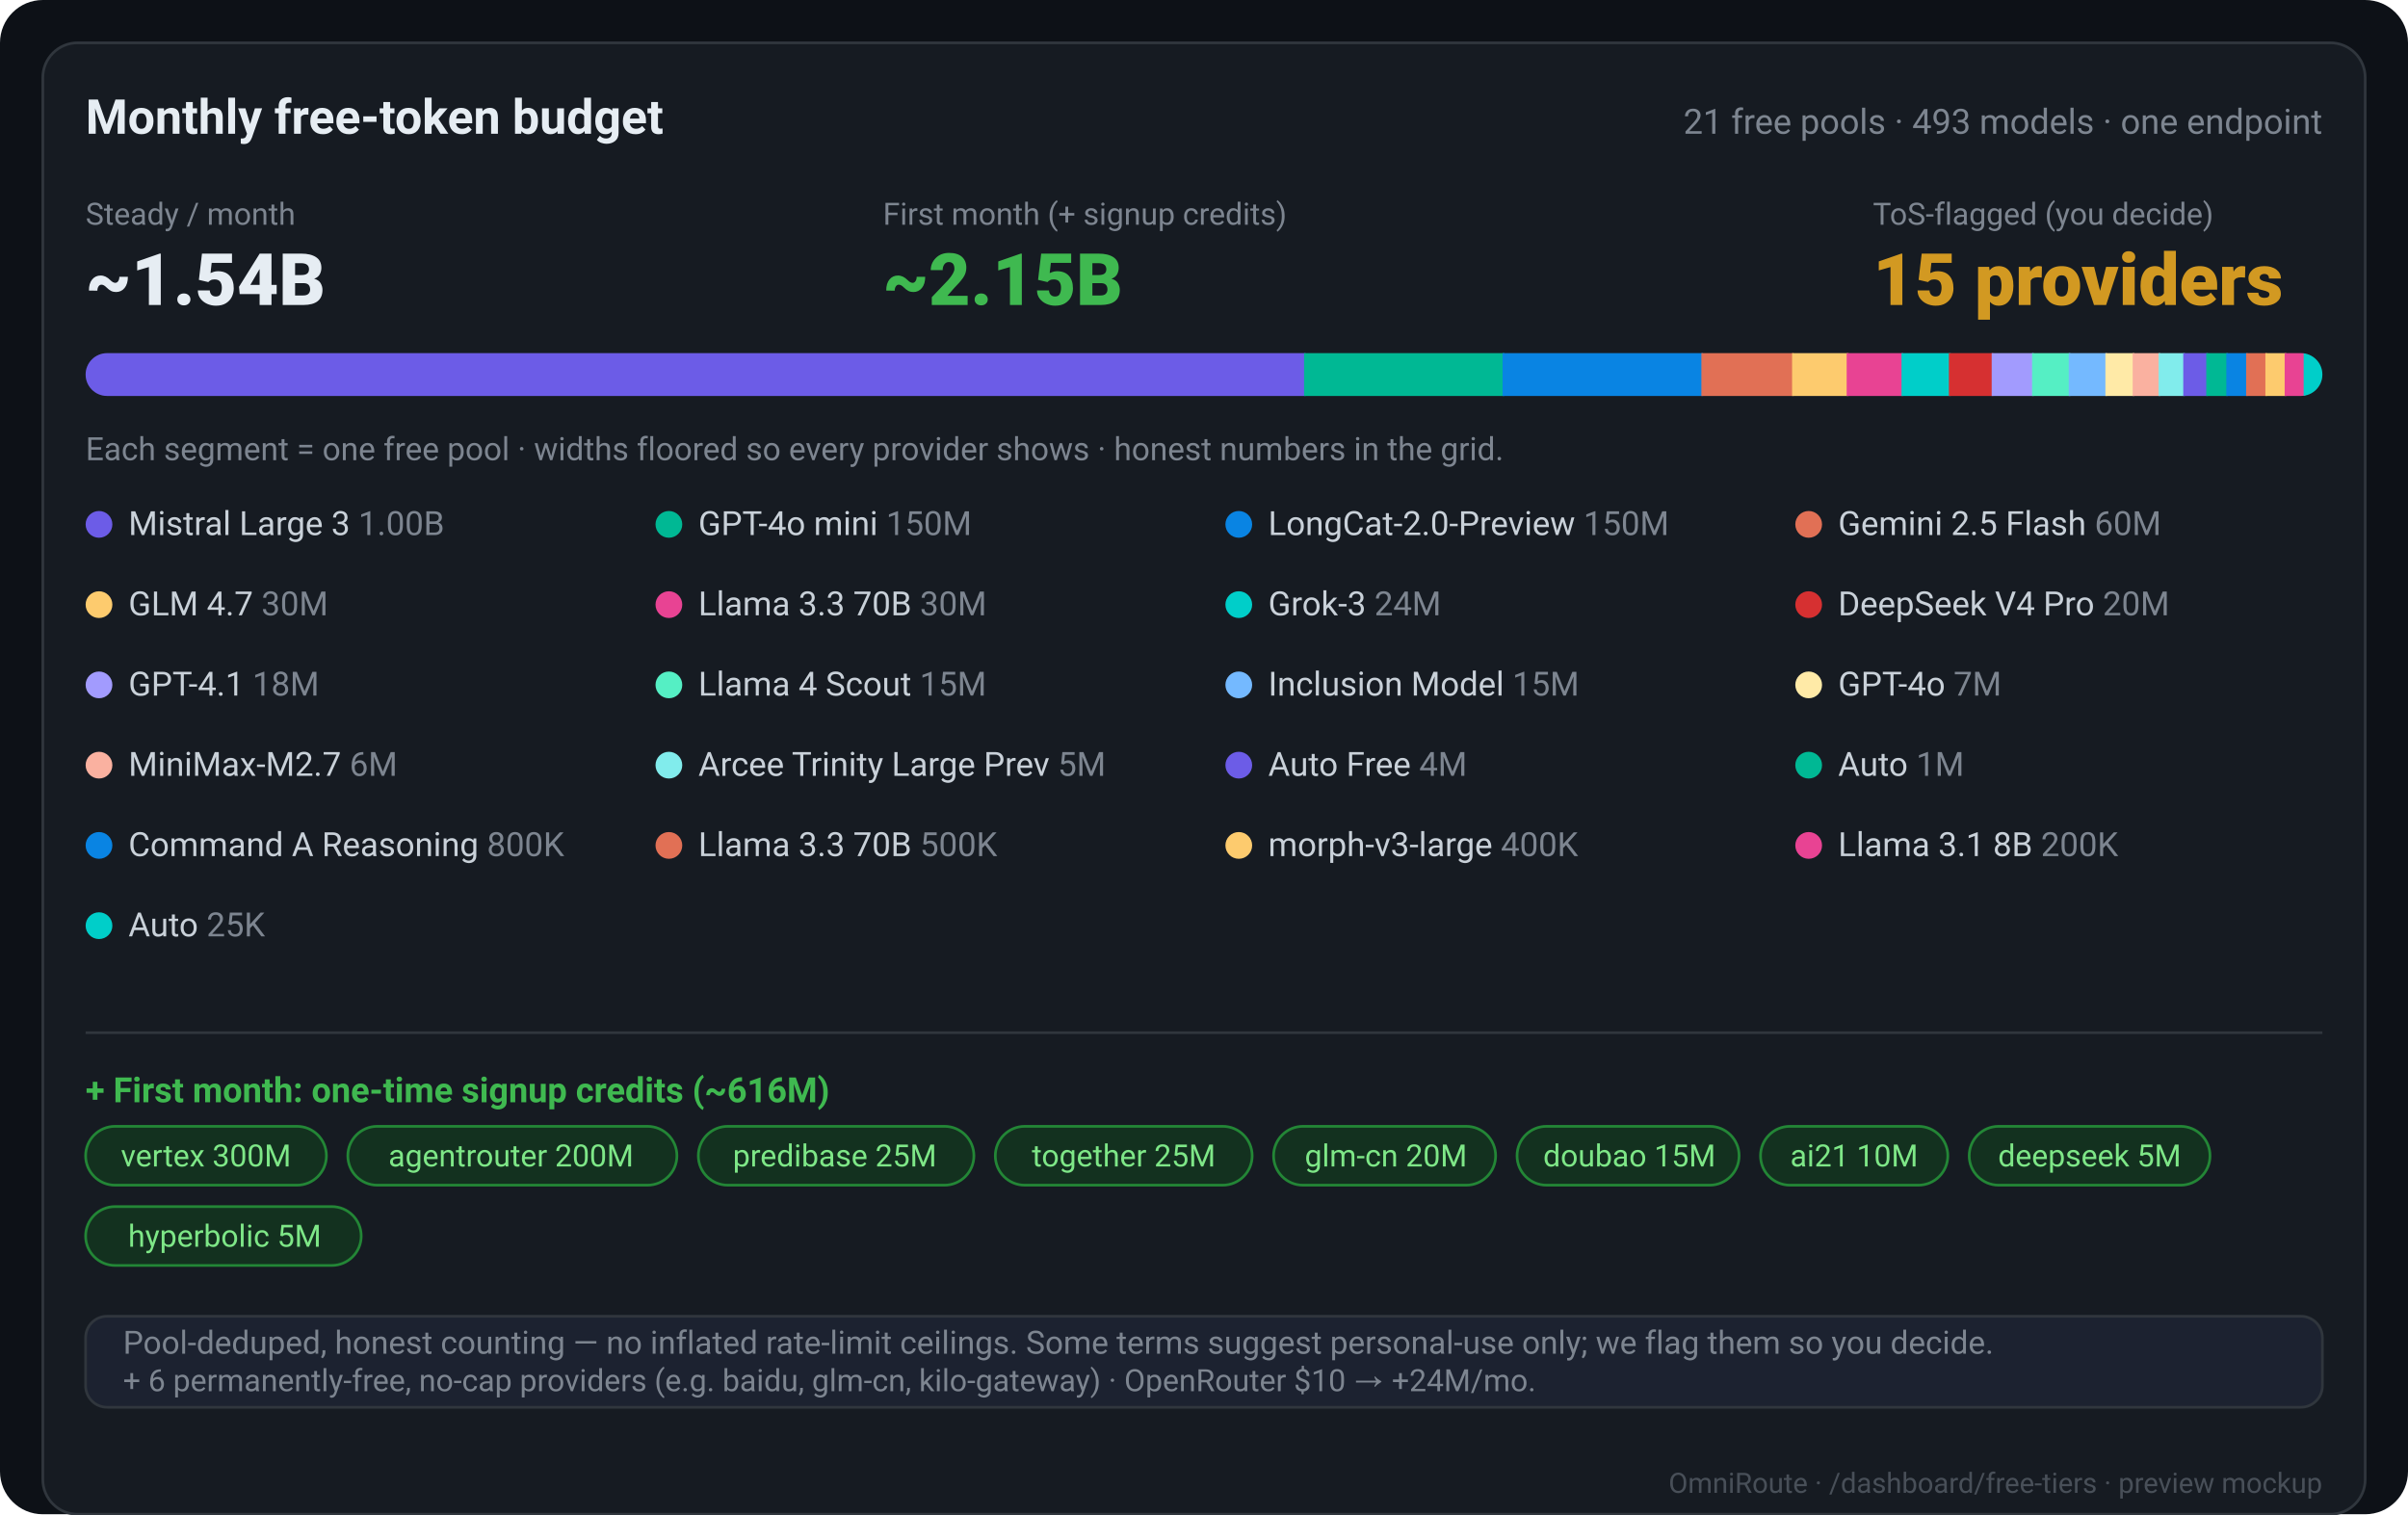
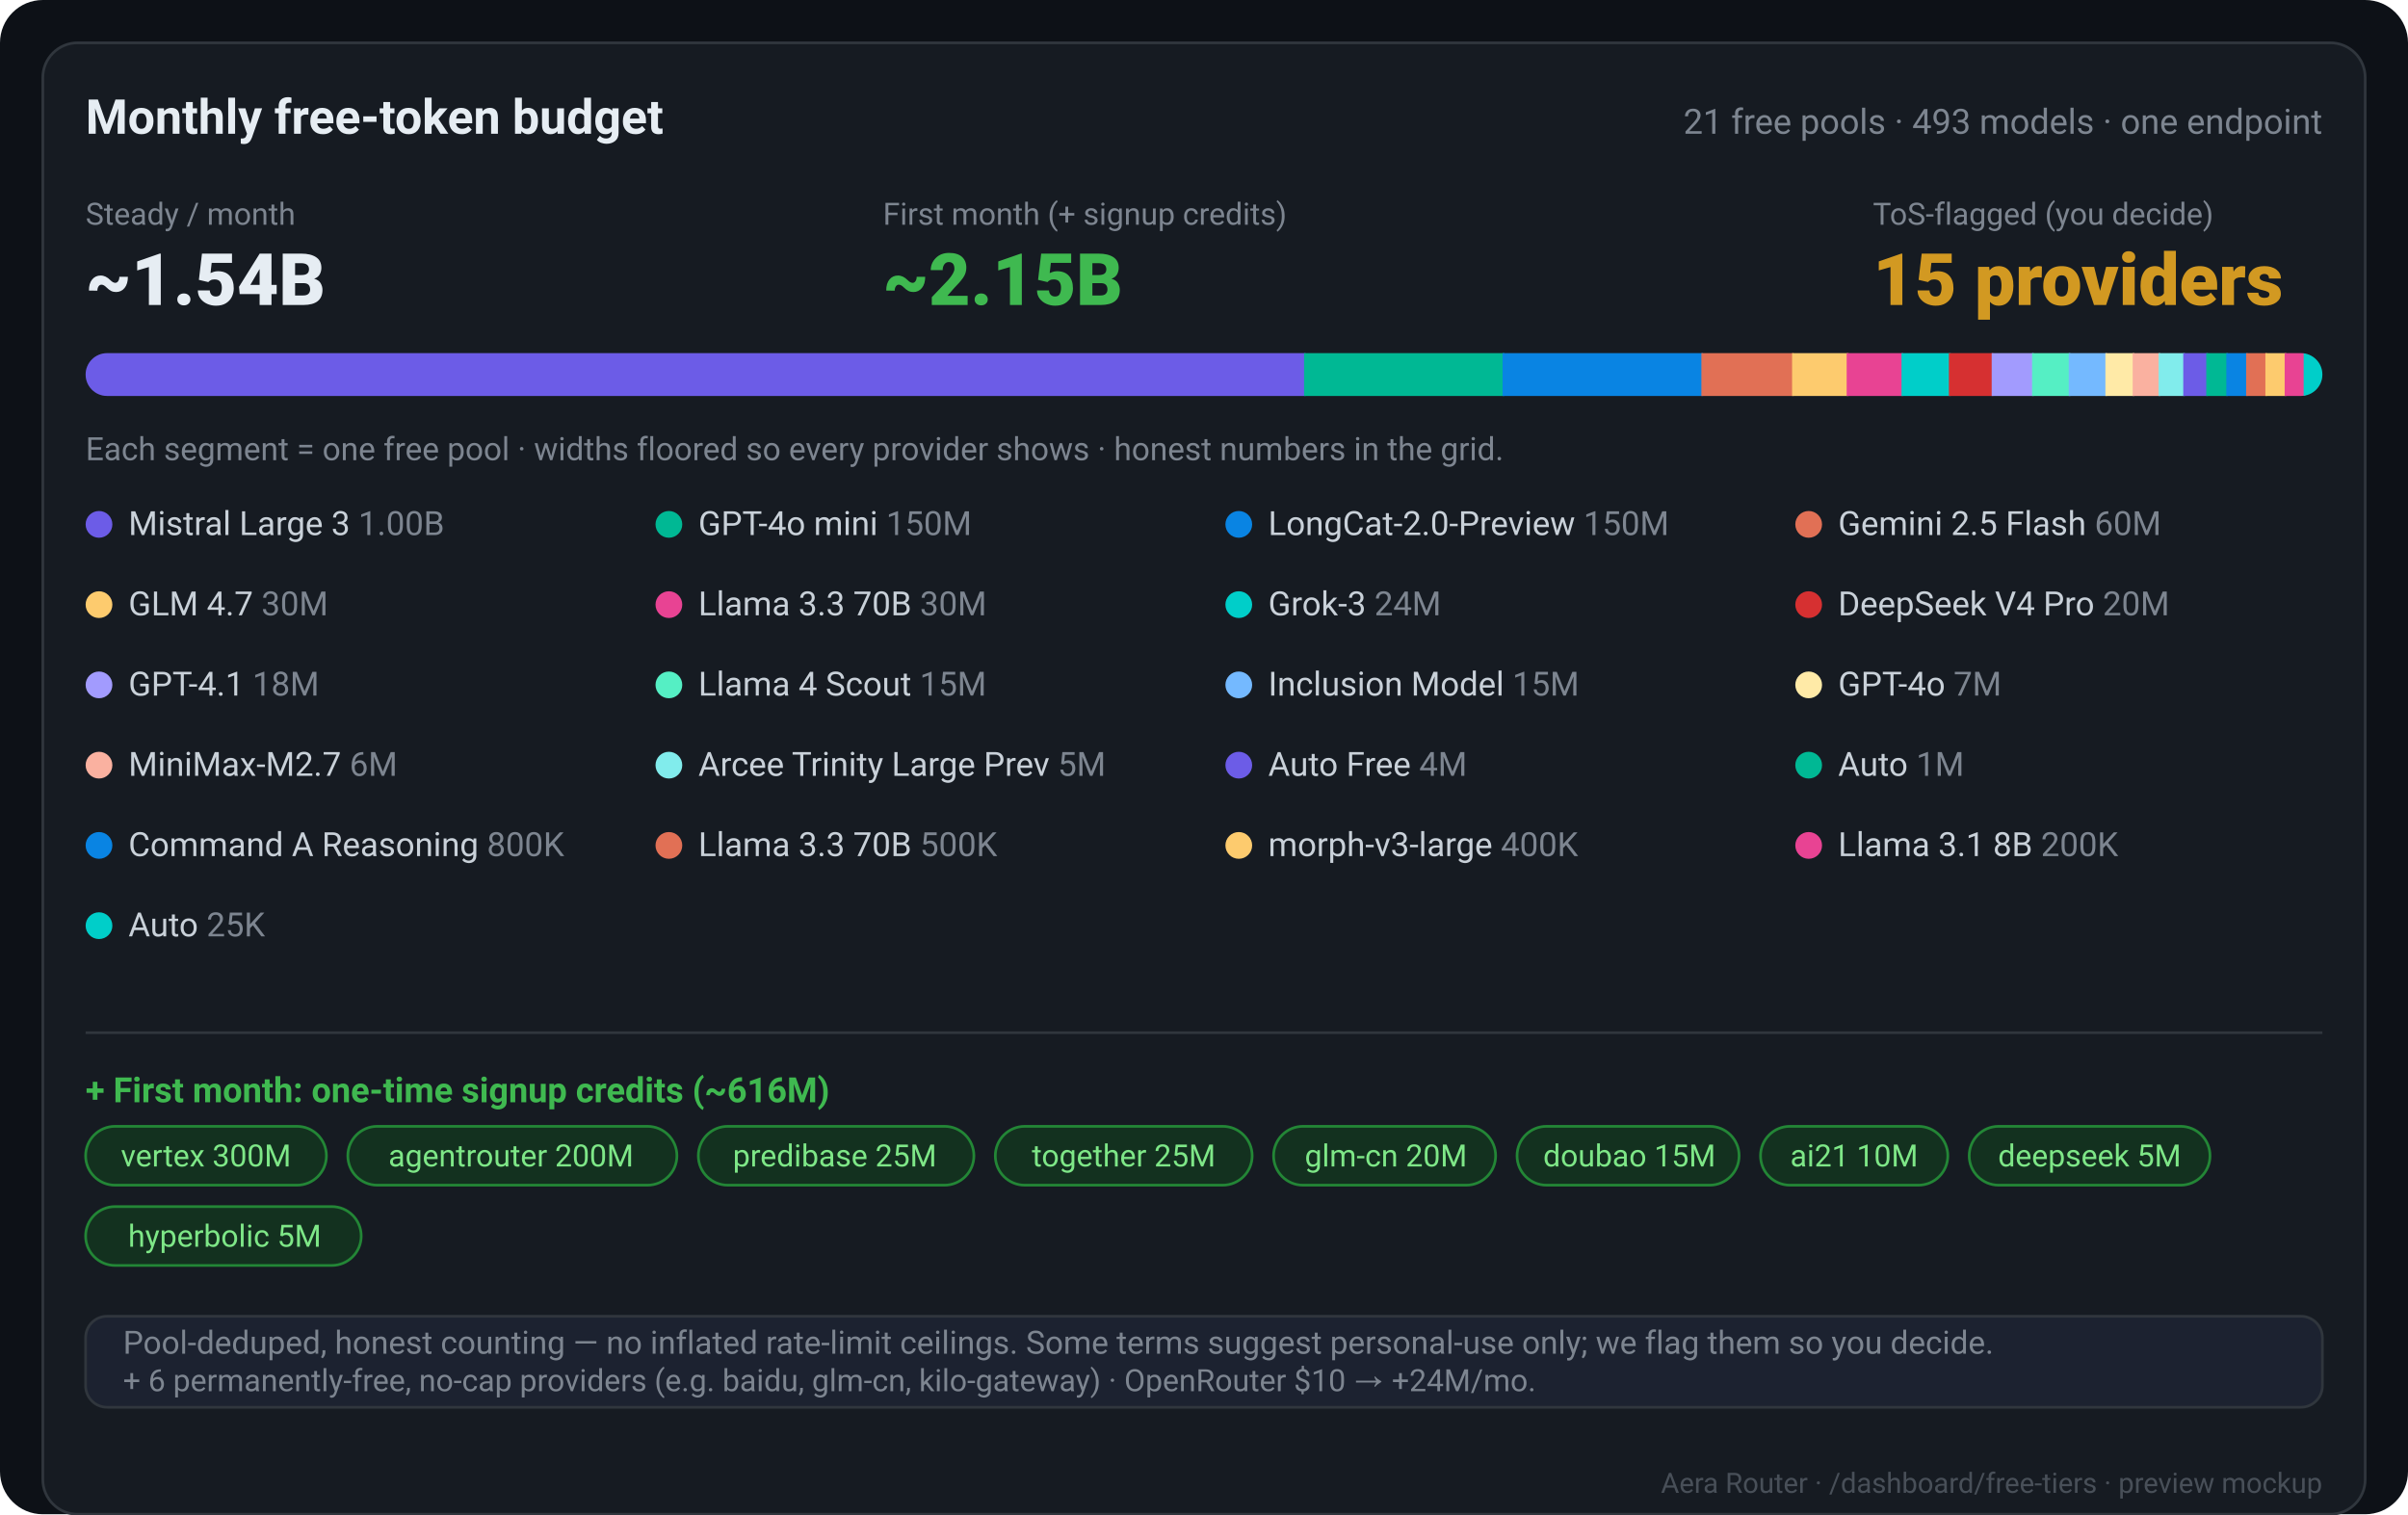
<svg xmlns="http://www.w3.org/2000/svg" width="900" height="566" viewBox="0 0 900 566" font-family="-apple-system,Segoe UI,Roboto,Helvetica,Arial,sans-serif">
  <rect width="900" height="566" rx="16" fill="#0d1117" />
  <rect x="16" y="16" width="868" height="550" rx="13" fill="#161b22" stroke="#30363d" />
-   <text x="868" y="558" fill="#484f58" font-size="10.5" text-anchor="end">OmniRoute · /dashboard/free-tiers · preview mockup</text>
+   <text x="868" y="558" fill="#484f58" font-size="10.5" text-anchor="end">Aera Router · /dashboard/free-tiers · preview mockup</text>
  <text x="32" y="50" fill="#e6edf3" font-size="18" font-weight="700">Monthly free-token budget</text>
  <text x="868" y="50" fill="#7d8590" font-size="13" text-anchor="end">21 free pools · 493 models · one endpoint</text>
  <text x="32" y="84" fill="#7d8590" font-size="11.5">Steady / month</text>
  <text x="32" y="114" fill="#e6edf3" font-size="27" font-weight="800">~1.54B</text>
  <text x="330" y="84" fill="#7d8590" font-size="11.5">First month (+ signup credits)</text>
  <text x="330" y="114" fill="#3fb950" font-size="27" font-weight="800">~2.15B</text>
  <text x="700" y="84" fill="#7d8590" font-size="11.5">ToS-flagged (you decide)</text>
  <text x="700" y="114" fill="#d29922" font-size="27" font-weight="800">15 providers</text>
  <clipPath id="bar">
    <rect x="32" y="132" width="836" height="16" rx="8" />
  </clipPath>
  <g clip-path="url(#bar)">
    <rect x="32" y="132" width="836" height="16" fill="#21262d" />
    <rect x="32.0" y="132" width="456.0" height="16" fill="#6c5ce7" />
    <rect x="487.4" y="132" width="74.9" height="16" fill="#00b894" />
    <rect x="561.6" y="132" width="74.9" height="16" fill="#0984e3" />
    <rect x="635.9" y="132" width="34.5" height="16" fill="#e17055" />
    <rect x="669.8" y="132" width="21.1" height="16" fill="#fdcb6e" />
    <rect x="690.2" y="132" width="21.1" height="16" fill="#e84393" />
    <rect x="710.7" y="132" width="18.4" height="16" fill="#00cec9" />
    <rect x="728.4" y="132" width="16.6" height="16" fill="#d63031" />
    <rect x="744.4" y="132" width="15.7" height="16" fill="#a29bfe" />
    <rect x="759.5" y="132" width="14.3" height="16" fill="#55efc4" />
    <rect x="773.2" y="132" width="14.3" height="16" fill="#74b9ff" />
    <rect x="786.9" y="132" width="10.8" height="16" fill="#ffeaa7" />
    <rect x="797.1" y="132" width="10.3" height="16" fill="#fab1a0" />
    <rect x="806.8" y="132" width="9.8" height="16" fill="#81ecec" />
    <rect x="816.0" y="132" width="9.2" height="16" fill="#6c5ce7" />
    <rect x="824.6" y="132" width="8.1" height="16" fill="#00b894" />
    <rect x="832.1" y="132" width="8.0" height="16" fill="#0984e3" />
    <rect x="839.5" y="132" width="7.8" height="16" fill="#e17055" />
    <rect x="846.7" y="132" width="7.8" height="16" fill="#fdcb6e" />
    <rect x="853.9" y="132" width="7.7" height="16" fill="#e84393" />
    <rect x="861.0" y="132" width="7.6" height="16" fill="#00cec9" />
  </g>
  <text x="32" y="172" fill="#7d8590" font-size="12">Each segment = one free pool · widths floored so every provider shows · honest numbers in the grid.</text>
  <circle cx="37" cy="196" r="5" fill="#6c5ce7" />
  <text x="48" y="200" fill="#c9d1d9" font-size="12.5">Mistral Large 3 <tspan fill="#7d8590">1.00B</tspan>
  </text>
  <circle cx="250" cy="196" r="5" fill="#00b894" />
  <text x="261" y="200" fill="#c9d1d9" font-size="12.5">GPT-4o mini <tspan fill="#7d8590">150M</tspan>
  </text>
  <circle cx="463" cy="196" r="5" fill="#0984e3" />
  <text x="474" y="200" fill="#c9d1d9" font-size="12.5">LongCat-2.0-Preview <tspan fill="#7d8590">150M</tspan>
  </text>
  <circle cx="676" cy="196" r="5" fill="#e17055" />
  <text x="687" y="200" fill="#c9d1d9" font-size="12.5">Gemini 2.5 Flash <tspan fill="#7d8590">60M</tspan>
  </text>
  <circle cx="37" cy="226" r="5" fill="#fdcb6e" />
  <text x="48" y="230" fill="#c9d1d9" font-size="12.5">GLM 4.7 <tspan fill="#7d8590">30M</tspan>
  </text>
  <circle cx="250" cy="226" r="5" fill="#e84393" />
  <text x="261" y="230" fill="#c9d1d9" font-size="12.5">Llama 3.3 70B <tspan fill="#7d8590">30M</tspan>
  </text>
  <circle cx="463" cy="226" r="5" fill="#00cec9" />
  <text x="474" y="230" fill="#c9d1d9" font-size="12.5">Grok-3 <tspan fill="#7d8590">24M</tspan>
  </text>
  <circle cx="676" cy="226" r="5" fill="#d63031" />
  <text x="687" y="230" fill="#c9d1d9" font-size="12.5">DeepSeek V4 Pro <tspan fill="#7d8590">20M</tspan>
  </text>
  <circle cx="37" cy="256" r="5" fill="#a29bfe" />
  <text x="48" y="260" fill="#c9d1d9" font-size="12.5">GPT-4.1 <tspan fill="#7d8590">18M</tspan>
  </text>
  <circle cx="250" cy="256" r="5" fill="#55efc4" />
  <text x="261" y="260" fill="#c9d1d9" font-size="12.5">Llama 4 Scout <tspan fill="#7d8590">15M</tspan>
  </text>
  <circle cx="463" cy="256" r="5" fill="#74b9ff" />
  <text x="474" y="260" fill="#c9d1d9" font-size="12.5">Inclusion Model <tspan fill="#7d8590">15M</tspan>
  </text>
  <circle cx="676" cy="256" r="5" fill="#ffeaa7" />
  <text x="687" y="260" fill="#c9d1d9" font-size="12.5">GPT-4o <tspan fill="#7d8590">7M</tspan>
  </text>
  <circle cx="37" cy="286" r="5" fill="#fab1a0" />
  <text x="48" y="290" fill="#c9d1d9" font-size="12.5">MiniMax-M2.7 <tspan fill="#7d8590">6M</tspan>
  </text>
  <circle cx="250" cy="286" r="5" fill="#81ecec" />
  <text x="261" y="290" fill="#c9d1d9" font-size="12.5">Arcee Trinity Large Prev <tspan fill="#7d8590">5M</tspan>
  </text>
  <circle cx="463" cy="286" r="5" fill="#6c5ce7" />
  <text x="474" y="290" fill="#c9d1d9" font-size="12.5">Auto Free <tspan fill="#7d8590">4M</tspan>
  </text>
  <circle cx="676" cy="286" r="5" fill="#00b894" />
  <text x="687" y="290" fill="#c9d1d9" font-size="12.5">Auto <tspan fill="#7d8590">1M</tspan>
  </text>
  <circle cx="37" cy="316" r="5" fill="#0984e3" />
  <text x="48" y="320" fill="#c9d1d9" font-size="12.5">Command A Reasoning <tspan fill="#7d8590">800K</tspan>
  </text>
  <circle cx="250" cy="316" r="5" fill="#e17055" />
  <text x="261" y="320" fill="#c9d1d9" font-size="12.5">Llama 3.3 70B <tspan fill="#7d8590">500K</tspan>
  </text>
  <circle cx="463" cy="316" r="5" fill="#fdcb6e" />
  <text x="474" y="320" fill="#c9d1d9" font-size="12.5">morph-v3-large <tspan fill="#7d8590">400K</tspan>
  </text>
  <circle cx="676" cy="316" r="5" fill="#e84393" />
  <text x="687" y="320" fill="#c9d1d9" font-size="12.5">Llama 3.1 8B <tspan fill="#7d8590">200K</tspan>
  </text>
  <circle cx="37" cy="346" r="5" fill="#00cec9" />
  <text x="48" y="350" fill="#c9d1d9" font-size="12.5">Auto <tspan fill="#7d8590">25K</tspan>
  </text>
  <line x1="32" y1="386" x2="868" y2="386" stroke="#30363d" />
  <text x="32" y="412" fill="#3fb950" font-size="13" font-weight="700">+ First month: one-time signup credits (~616M)</text>
  <rect x="32" y="421" width="90" height="22" rx="11" fill="#13311f" stroke="#238636" />
  <text x="77" y="436" fill="#7ee787" font-size="11.5" text-anchor="middle">vertex 300M</text>
  <rect x="130" y="421" width="123" height="22" rx="11" fill="#13311f" stroke="#238636" />
  <text x="191" y="436" fill="#7ee787" font-size="11.5" text-anchor="middle">agentrouter 200M</text>
  <rect x="261" y="421" width="103" height="22" rx="11" fill="#13311f" stroke="#238636" />
  <text x="312" y="436" fill="#7ee787" font-size="11.5" text-anchor="middle">predibase 25M</text>
  <rect x="372" y="421" width="96" height="22" rx="11" fill="#13311f" stroke="#238636" />
  <text x="420" y="436" fill="#7ee787" font-size="11.5" text-anchor="middle">together 25M</text>
  <rect x="476" y="421" width="83" height="22" rx="11" fill="#13311f" stroke="#238636" />
  <text x="518" y="436" fill="#7ee787" font-size="11.5" text-anchor="middle">glm-cn 20M</text>
  <rect x="567" y="421" width="83" height="22" rx="11" fill="#13311f" stroke="#238636" />
  <text x="609" y="436" fill="#7ee787" font-size="11.5" text-anchor="middle">doubao 15M</text>
  <rect x="658" y="421" width="70" height="22" rx="11" fill="#13311f" stroke="#238636" />
  <text x="693" y="436" fill="#7ee787" font-size="11.5" text-anchor="middle">ai21 10M</text>
  <rect x="736" y="421" width="90" height="22" rx="11" fill="#13311f" stroke="#238636" />
  <text x="781" y="436" fill="#7ee787" font-size="11.5" text-anchor="middle">deepseek 5M</text>
  <rect x="32" y="451" width="103" height="22" rx="11" fill="#13311f" stroke="#238636" />
  <text x="84" y="466" fill="#7ee787" font-size="11.5" text-anchor="middle">hyperbolic 5M</text>
  <rect x="32" y="492" width="836" height="34" rx="8" fill="#1c2230" stroke="#30363d" />
  <text x="46" y="506" fill="#7d8590" font-size="12">Pool-deduped, honest counting — no inflated rate-limit ceilings. Some terms suggest personal-use only; we flag them so you decide.</text>
  <text x="46" y="520" fill="#7d8590" font-size="11.5">+ 6 permanently-free, no-cap providers (e.g. baidu, glm-cn, kilo-gateway) · OpenRouter $10 → +24M/mo.</text>
</svg>
